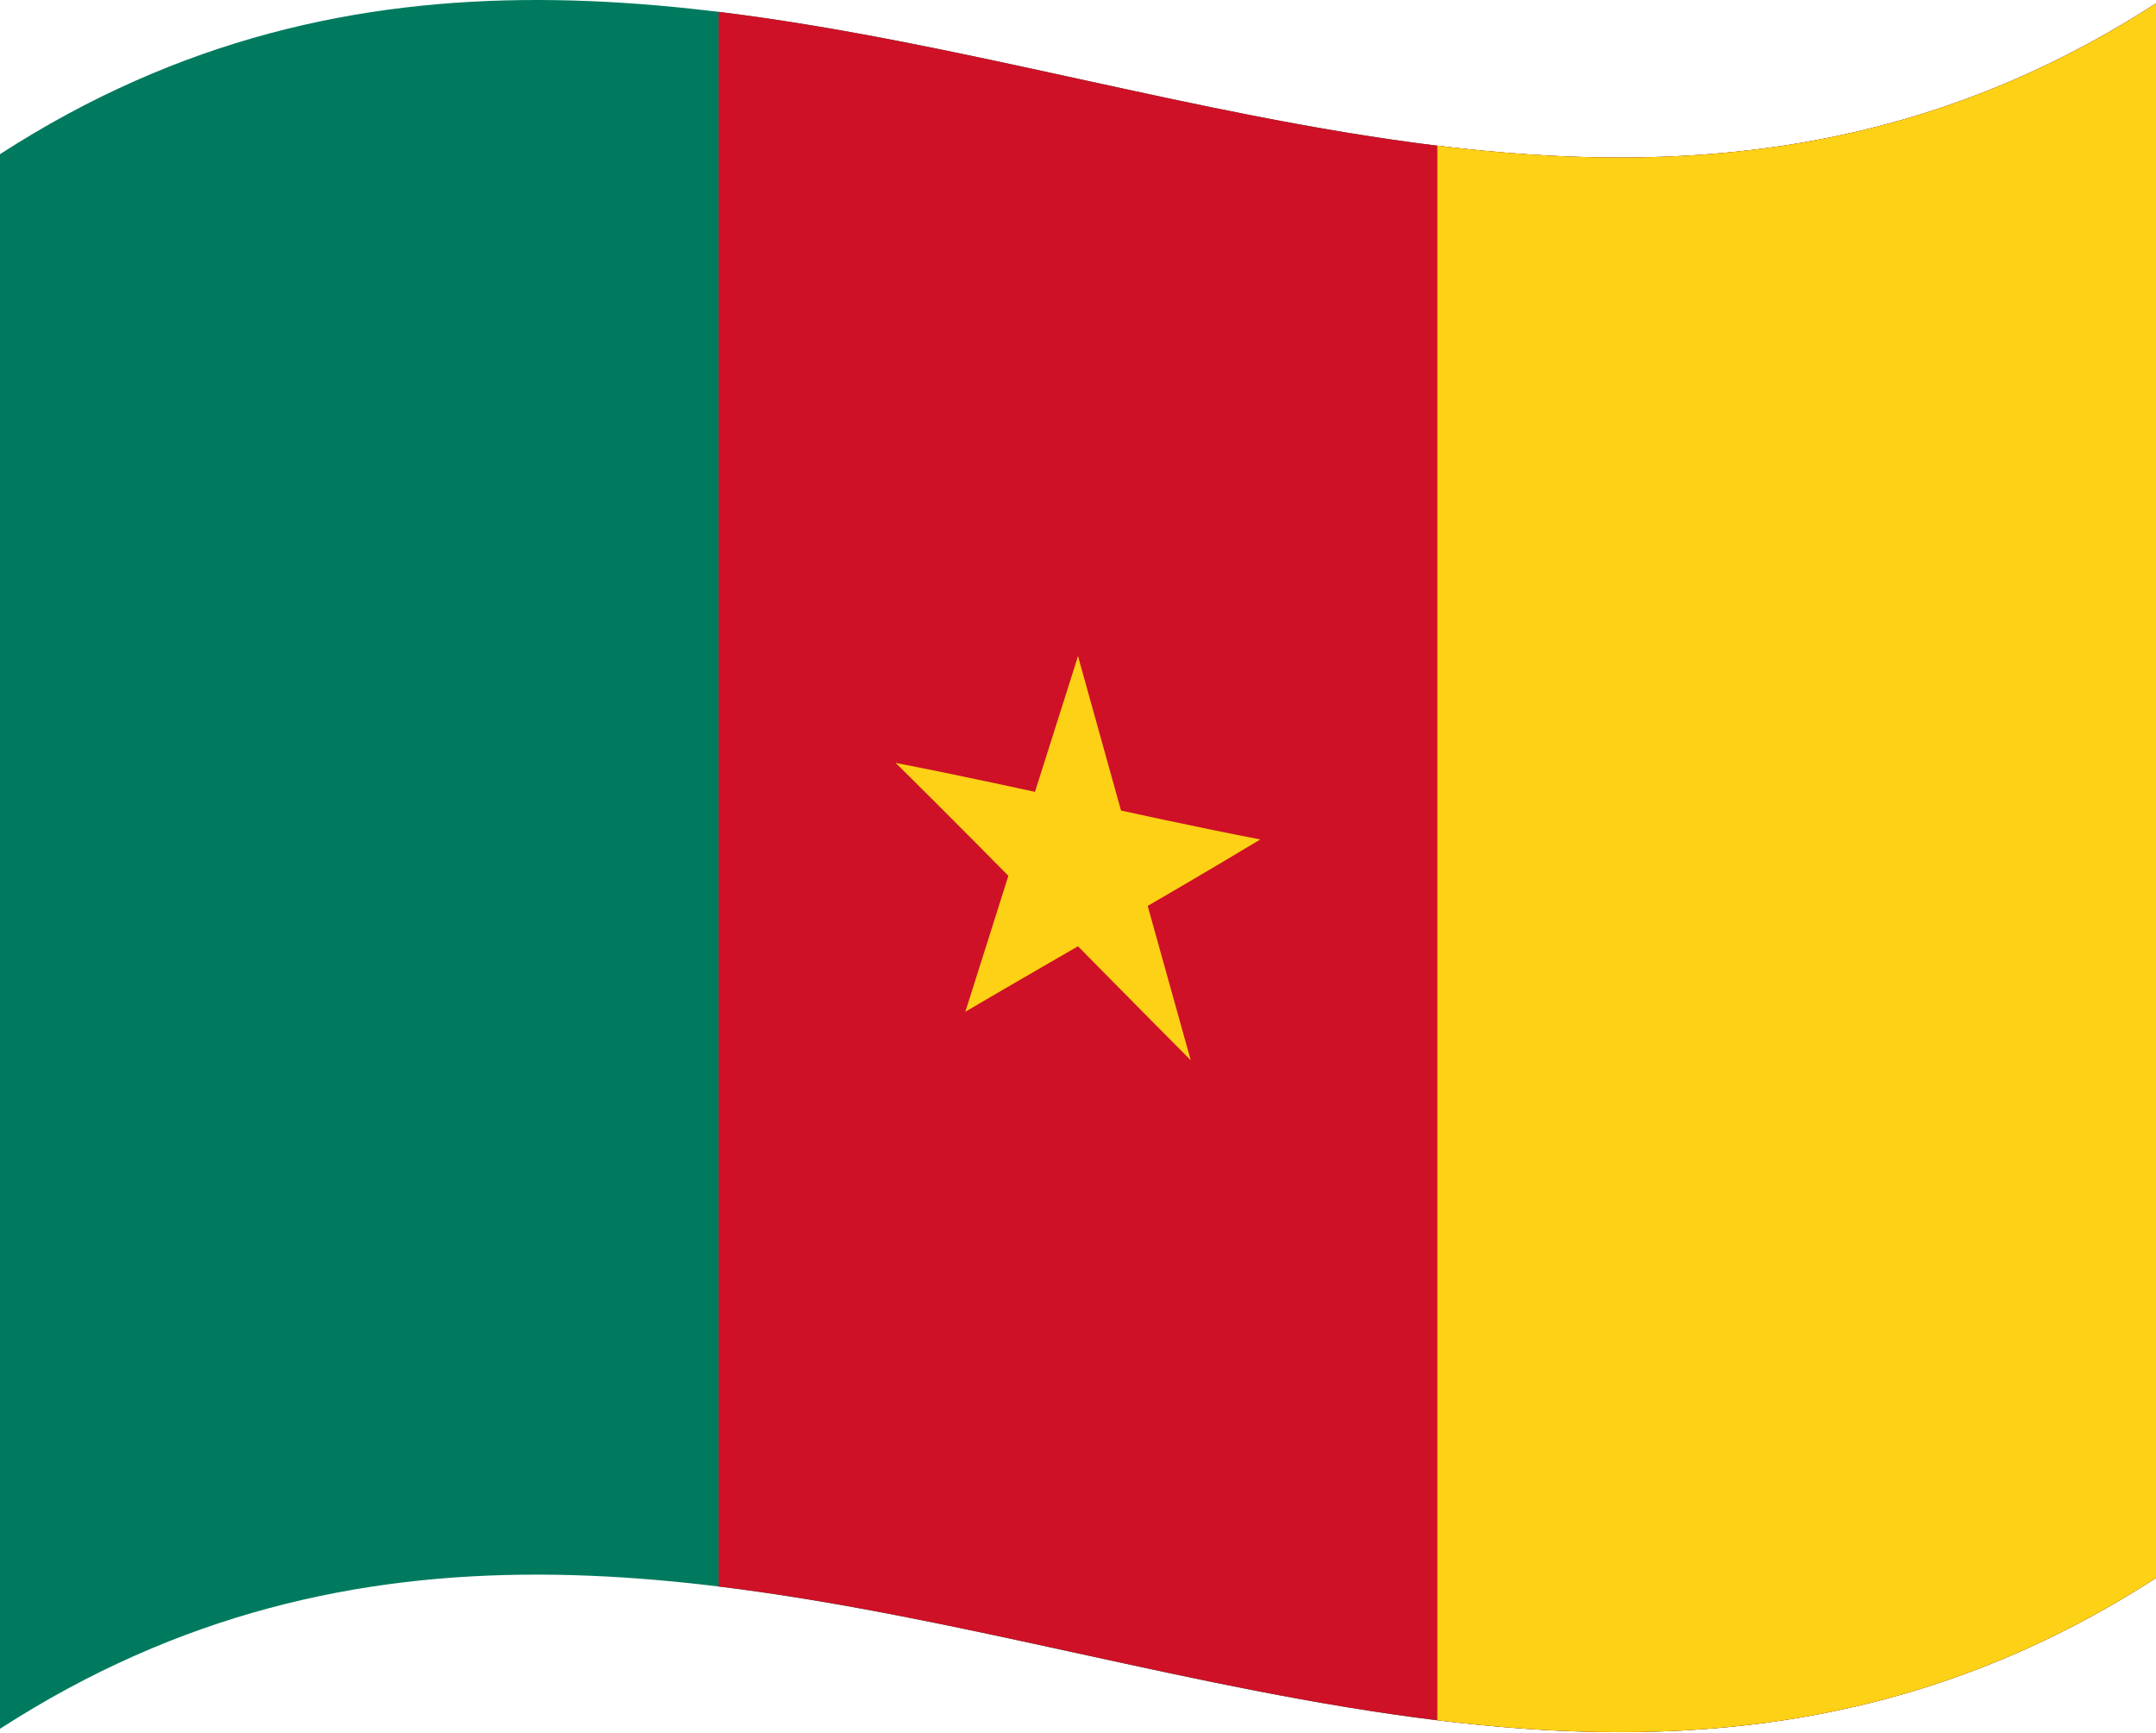
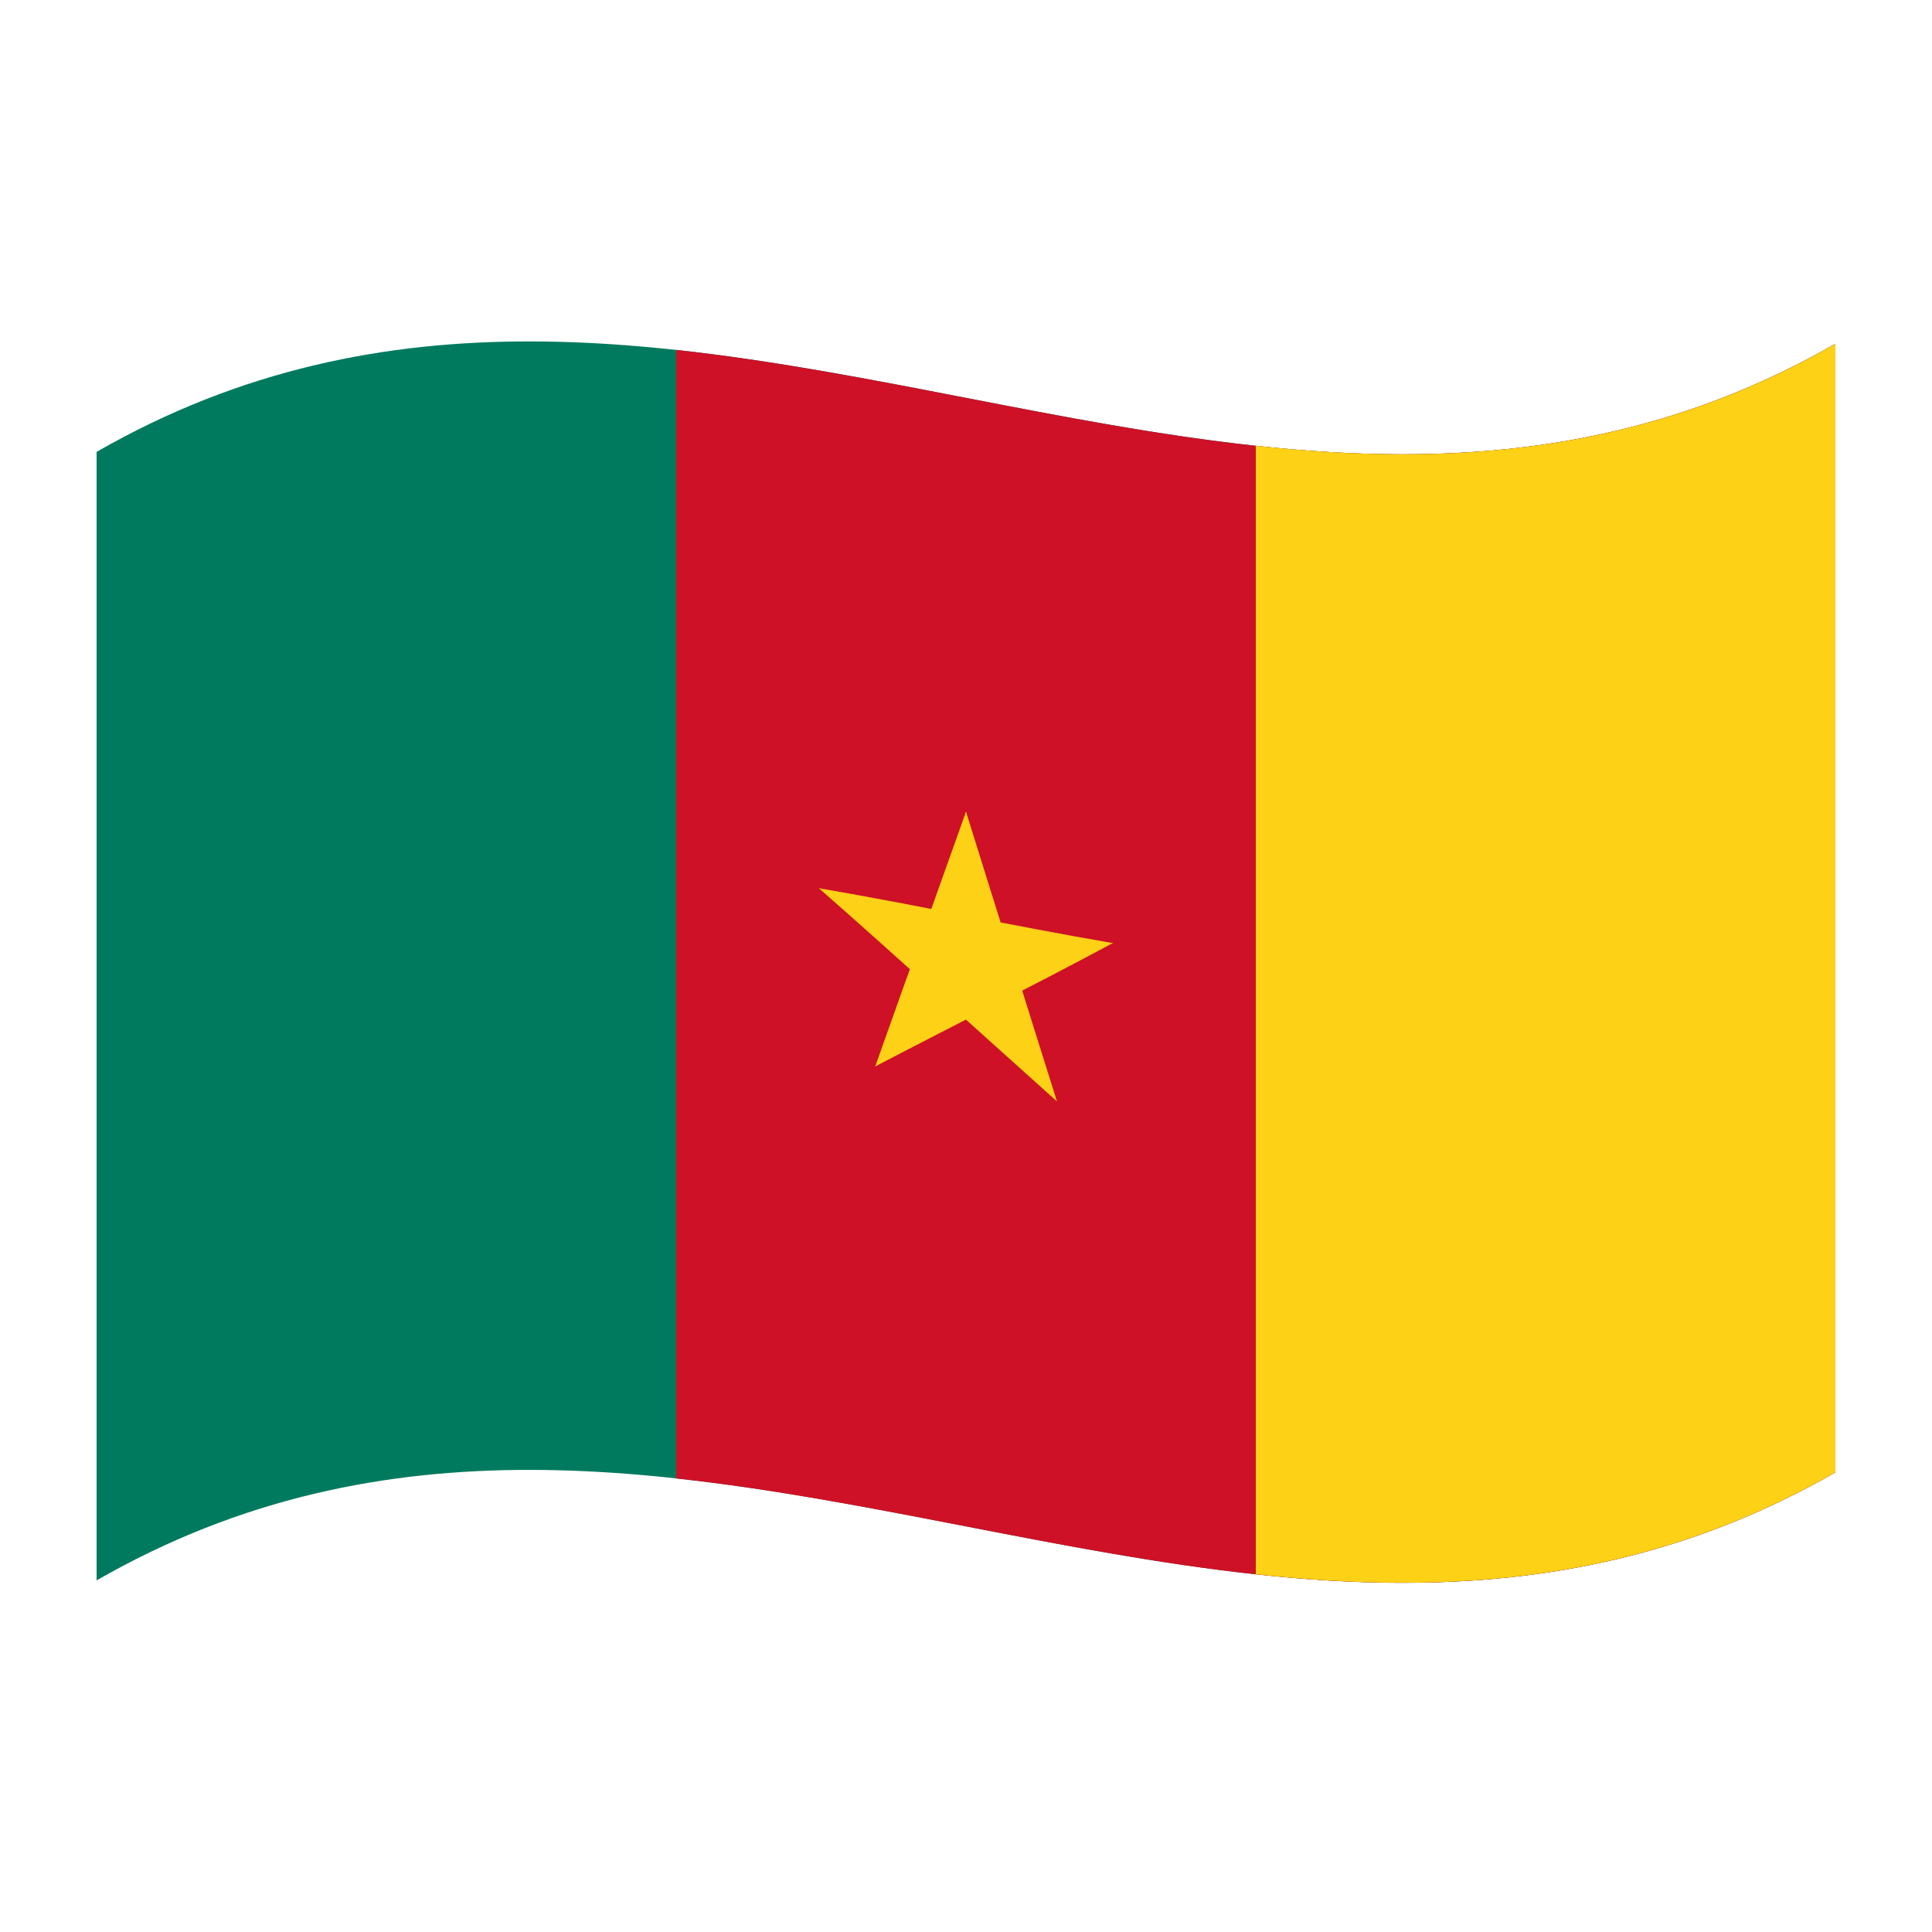
- <svg xmlns="http://www.w3.org/2000/svg" viewBox="0 0 1260 1012.04">
+ <svg xmlns="http://www.w3.org/2000/svg" version="1.1" id="Layer_1" x="0px" y="0px" viewBox="0 0 1260 1260" style="enable-background:new 0 0 1260 1260;" xml:space="preserve">
+   <style type="text/css">
+ 	.st0{fill:#007A5E;}
+ 	.st1{fill:#CE1126;}
+ 	.st2{fill:#FCD116;}
+ </style>
  <g>
-     <path d="M0,90.08v920C420,738.76,840,1193.28,1260,922V2C840,273.28,420-181.24,0,90.08Z" style="fill: #007a5e" />
-     <path d="M420,6.94v920c280,34.19,560,175.9,840-5V2C980,182.84,700,41.13,420,6.94Z" style="fill: #ce1126" />
-     <path d="M840,85.1v920c140,17.1,280,7.31,420-83.13V2C1120,92.41,980,102.2,840,85.1Z" style="fill: #fcd116" />
-     <path d="M595.39,492.5Q622,507.71,648.65,523,639.32,453.21,630,383.36,612.69,437.92,595.39,492.5Z" style="fill: #fcd116" />
-     <path d="M611.35,514.91c17.75-2.46,35.51-4.88,53.26-7.37Q647.3,445.47,630,383.36,620.67,449.12,611.35,514.91Z" style="fill: #fcd116" />
-     <path d="M624.52,528.25c37.33-12.3,74.66-24.56,112-37.78-37.34-7.22-74.67-15.41-112-23.55Z" style="fill: #fcd116" />
-     <path d="M645.91,543.68c30.2-17.46,60.41-35,90.61-53.21-41.18-.47-82.35-2.12-123.53-3.58Z" style="fill: #fcd116" />
-     <path d="M608,502.75c29.29,38.93,58.58,78,87.87,116.66q-17.3-61.93-34.61-124Q634.6,499.11,608,502.75Z" style="fill: #fcd116" />
-     <path d="M605.22,527.77c30.21,30.58,60.41,61.31,90.61,91.64Q667,552.54,638.14,485.31,621.68,506.54,605.22,527.77Z" style="fill: #fcd116" />
-     <path d="M564.17,591.11c30.2-17.73,60.4-35.07,90.61-52.56l-32.92-56.78Q593,536.34,564.17,591.11Z" style="fill: #fcd116" />
-     <path d="M564.17,591.11c29.29-26.46,58.58-52.55,87.87-78.76q-26.64-15.25-53.26-30.54Q581.47,536.41,564.17,591.11Z" style="fill: #fcd116" />
-     <path d="M614.09,536.75Q630.54,515.53,647,494.3c-41.18-16.44-82.35-33.08-123.53-48.54C553.68,475.64,583.89,506.15,614.09,536.75Z" style="fill: #fcd116" />
-     <path d="M635.48,530.64V469.31c-37.33-8.14-74.67-16.33-112-23.55C560.81,473.43,598.15,502.06,635.48,530.64Z" style="fill: #fcd116" />
+     <path class="st0" d="M63,294.7v736c378-217.1,756,146.6,1134-70.5v-736C819,441.3,441,77.7,63,294.7z" />
+     <path class="st1" d="M441,228.2v736c252,27.4,504,140.7,756-4v-736C945,368.9,693,255.6,441,228.2z" />
+     <path class="st2" d="M819,290.7v736c126,13.7,252,5.8,378-66.5v-736C1071,296.6,945,304.4,819,290.7z" />
+     <path class="st2" d="M598.9,616.7c16,8.1,31.9,16.2,47.9,24.4c-5.6-37.2-11.2-74.5-16.8-111.7C619.6,558.4,609.2,587.6,598.9,616.7   z" />
+     <path class="st2" d="M613.2,634.6c16-2,32-3.9,47.9-5.9c-10.4-33.1-20.8-66.2-31.1-99.3C624.4,564.4,618.8,599.5,613.2,634.6z" />
+     <path class="st2" d="M625.1,645.3c33.6-9.8,67.2-19.6,100.8-30.2c-33.6-5.8-67.2-12.3-100.8-18.8V645.3z" />
+     <path class="st2" d="M644.3,657.6c27.2-14,54.4-28,81.5-42.6c-37.1-0.4-74.1-1.7-111.2-2.9L644.3,657.6z" />
+     <path class="st2" d="M610.2,624.9c26.4,31.1,52.7,62.4,79.1,93.3c-10.4-33-20.8-66.1-31.1-99.2C642.1,621,626.2,622.9,610.2,624.9z   " />
+     <path class="st2" d="M607.7,644.9c27.2,24.5,54.4,49,81.5,73.3c-17.3-35.7-34.6-71.4-51.9-107.3   C627.5,622.2,617.6,633.6,607.7,644.9z" />
+     <path class="st2" d="M570.8,695.5c27.2-14.2,54.4-28.1,81.5-42l-29.6-45.4C605.4,637.2,588.1,666.3,570.8,695.5z" />
+     <path class="st2" d="M570.8,695.5c26.4-21.2,52.7-42,79.1-63c-16-8.1-32-16.3-47.9-24.4C591.5,637.2,581.1,666.4,570.8,695.5z" />
+     <path class="st2" d="M615.7,652.1c9.9-11.3,19.7-22.6,29.6-34c-37.1-13.2-74.1-26.5-111.2-38.8   C561.3,603.2,588.5,627.6,615.7,652.1z" />
+     <path class="st2" d="M634.9,647.2v-49.1c-33.6-6.5-67.2-13.1-100.8-18.8C567.7,601.4,601.3,624.3,634.9,647.2z" />
  </g>
</svg>
